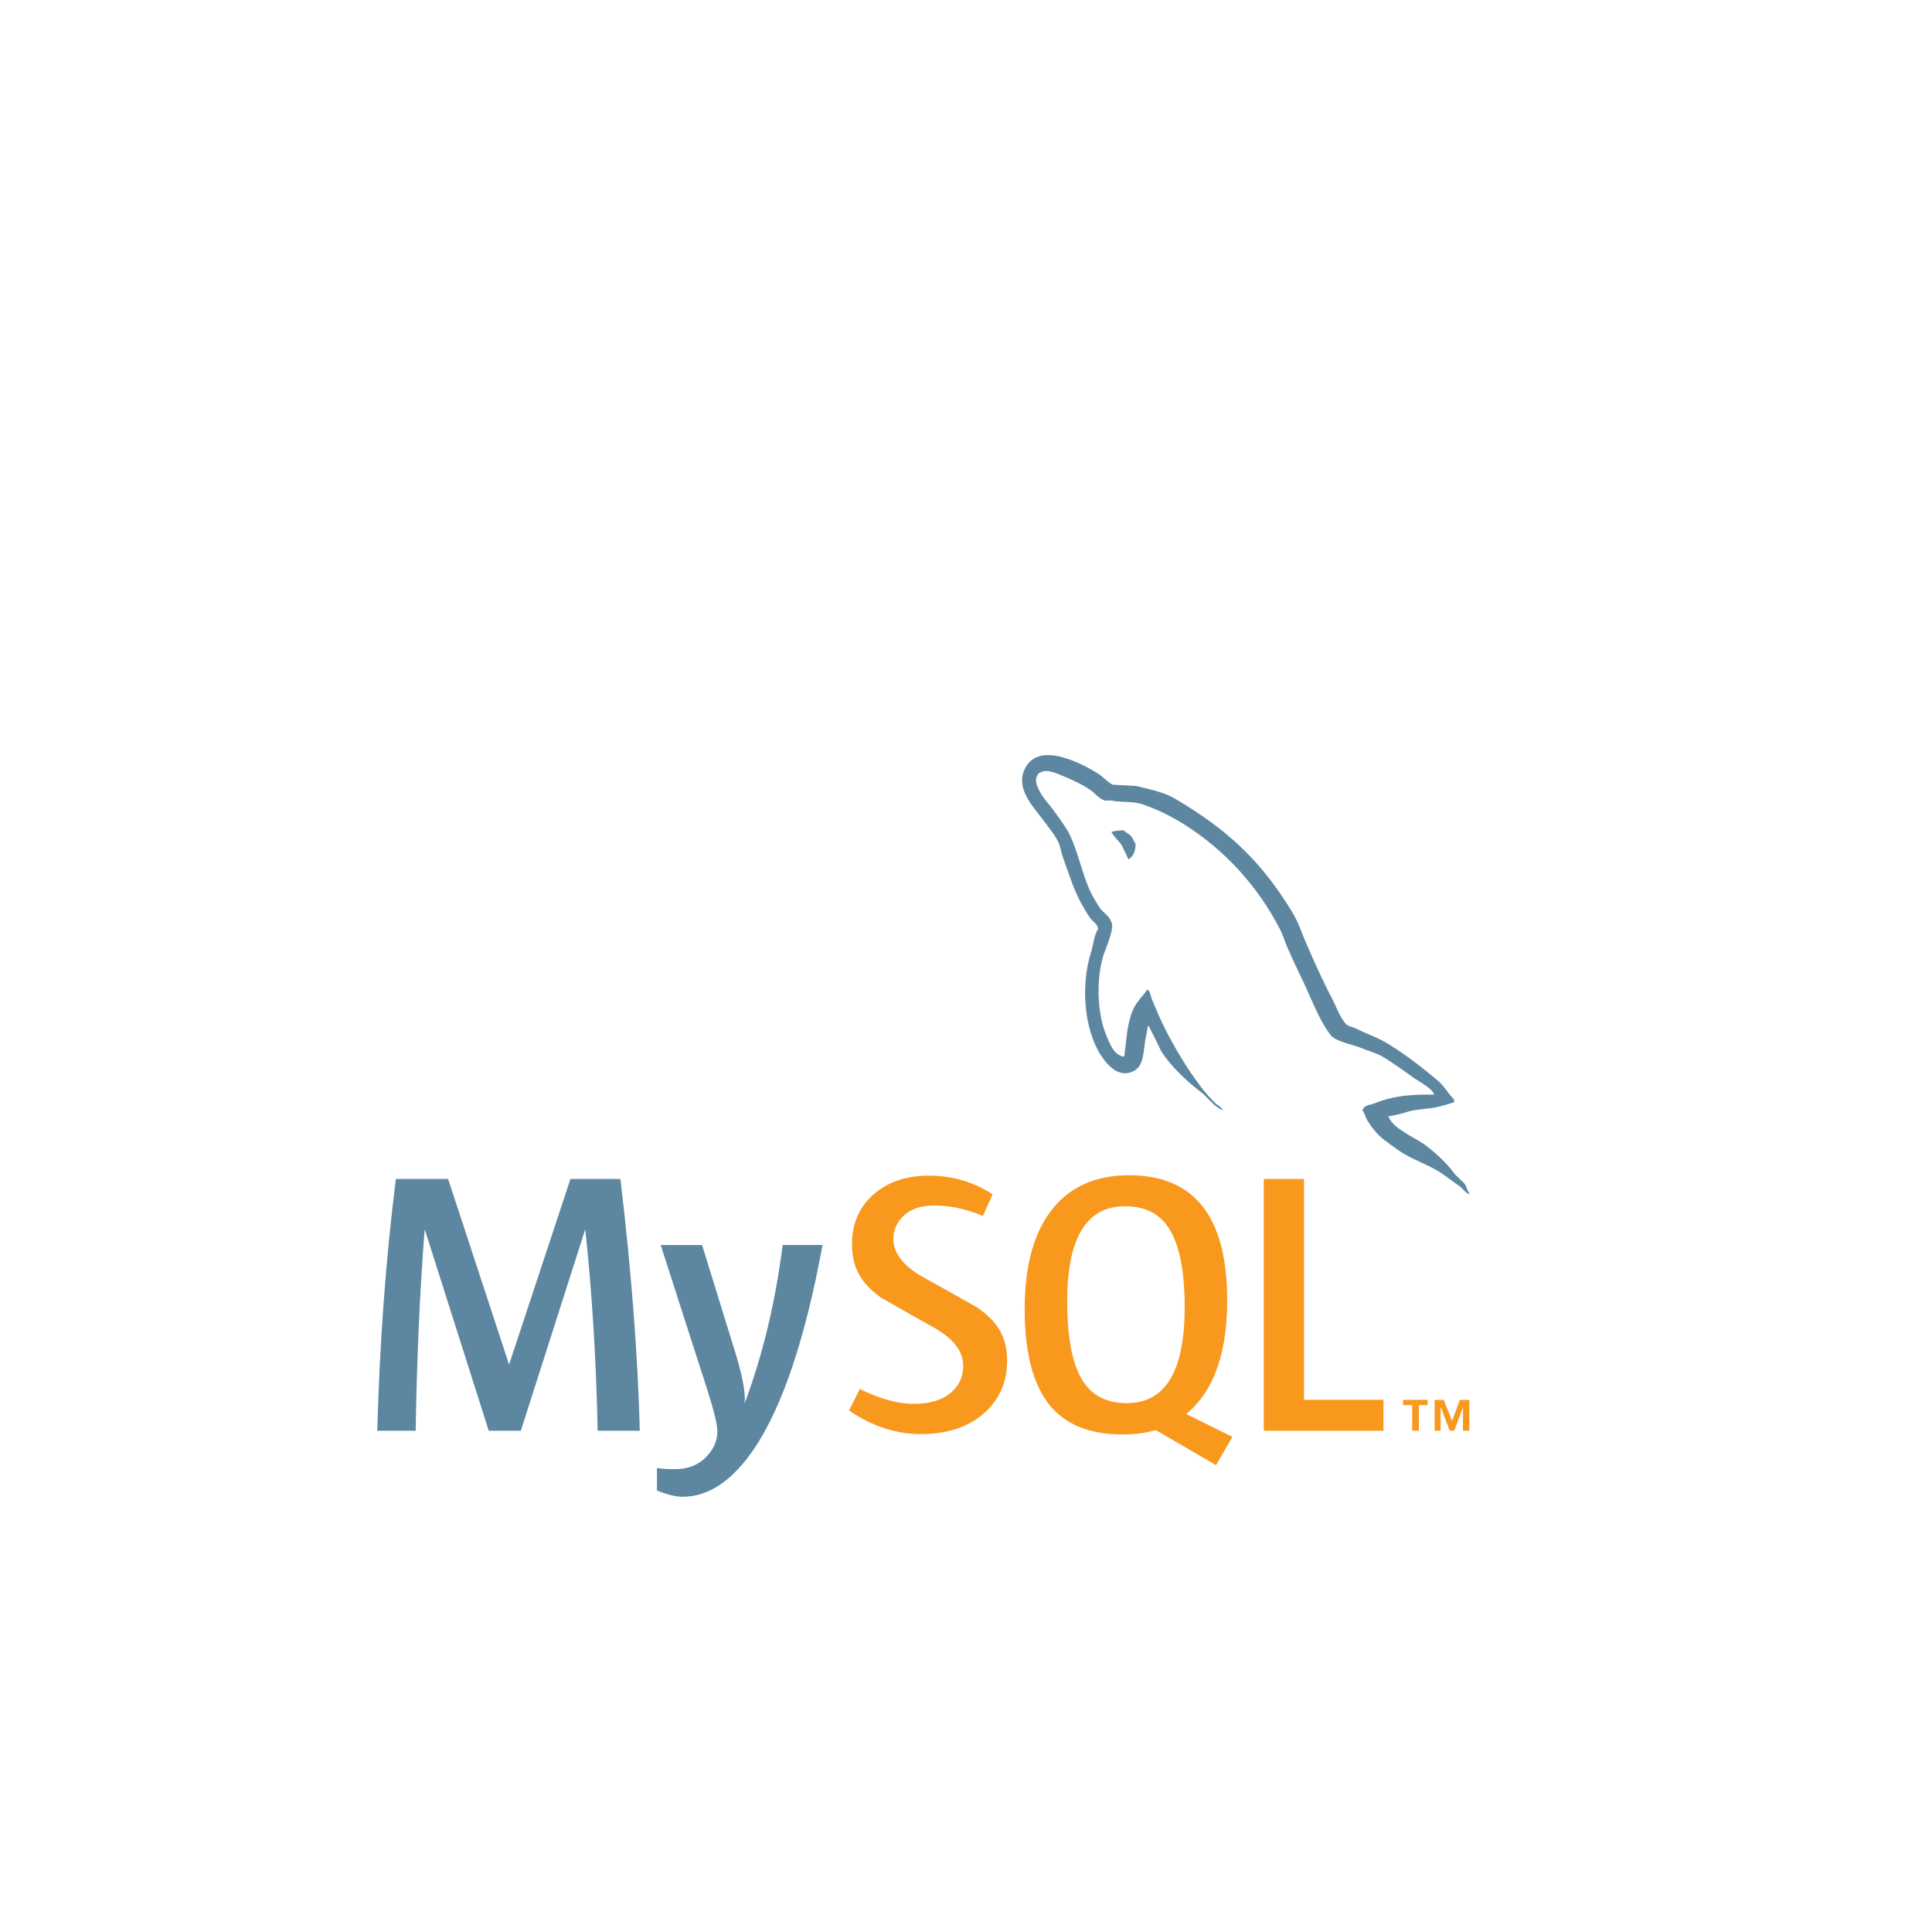
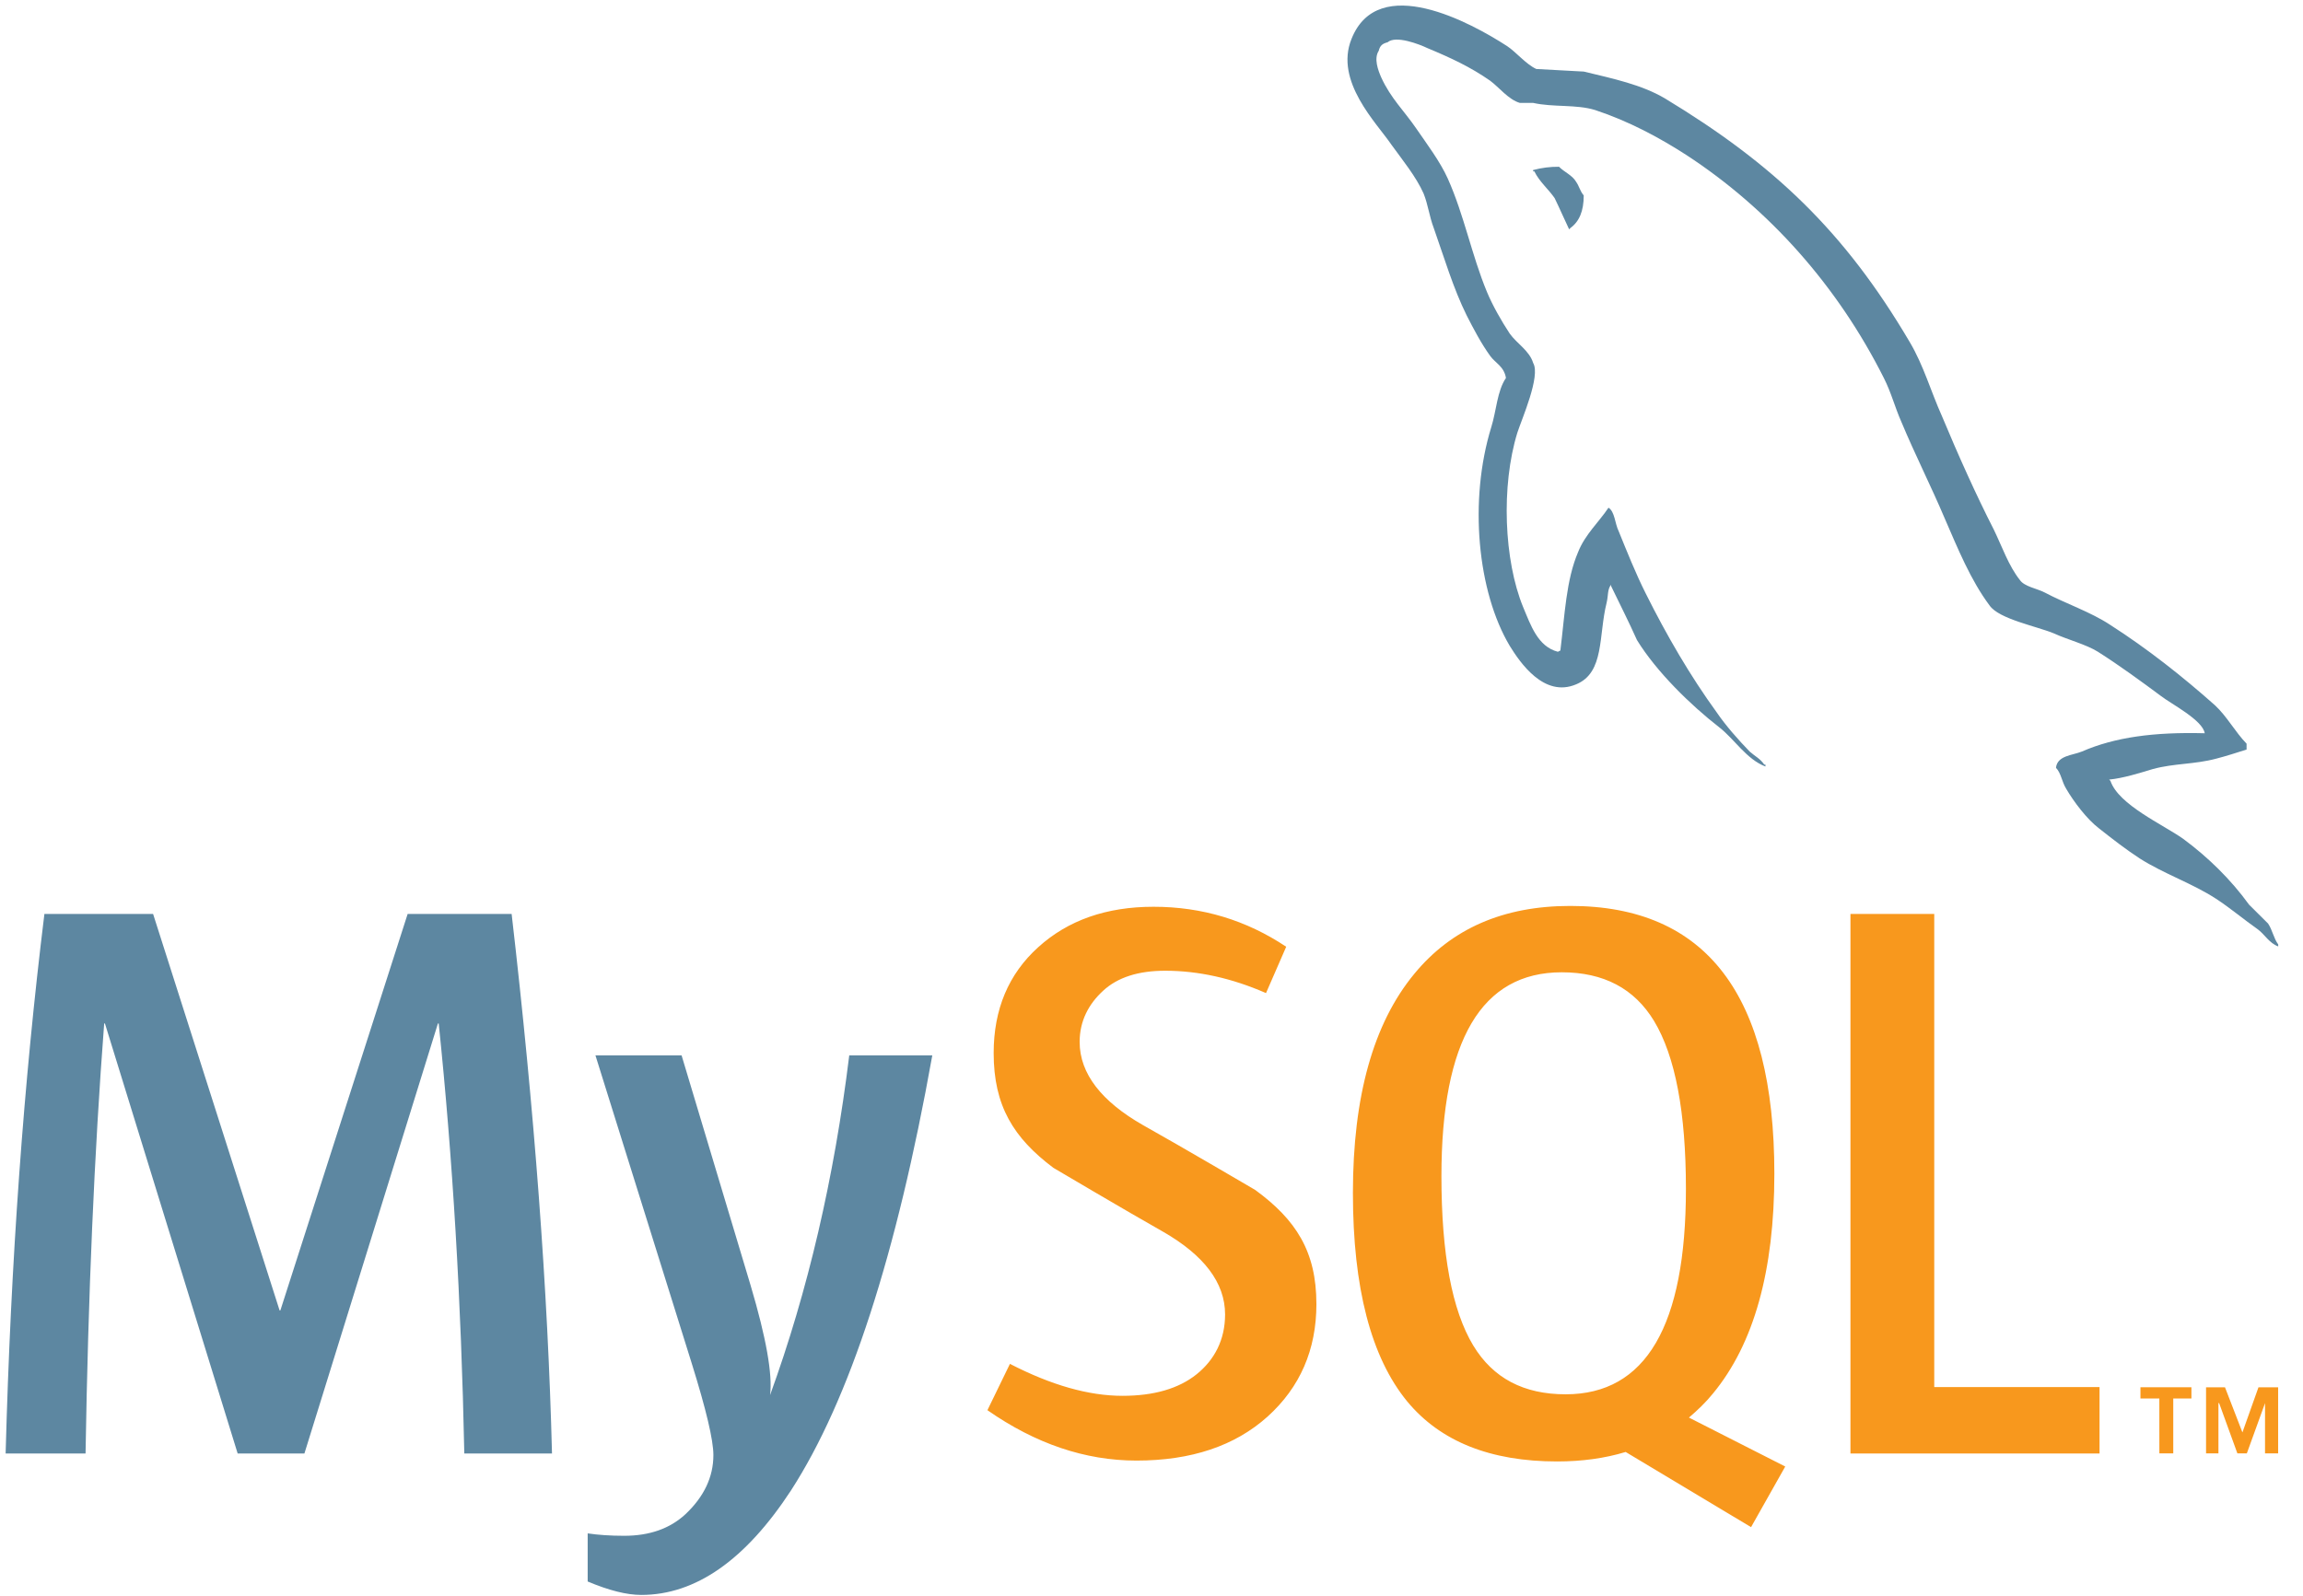
- <svg xmlns="http://www.w3.org/2000/svg" width="32" height="32" viewBox="-38.52 -27.07 237.27 167.15" preserveAspectRatio="xMidYMid meet">
-   <path d="M-18.458 6.58h191.151v132.49H-18.458V6.58z" fill="none" />
-   <path d="M40.054 113.583h-5.175c-.183-8.735-.687-16.947-1.511-24.642h-.046l-7.879 24.642h-3.94l-7.832-24.642h-.045c-.581 7.388-.947 15.602-1.099 24.642H7.81c.304-10.993 1.068-21.299 2.289-30.919h6.414l7.465 22.719h.046l7.511-22.719h6.137c1.344 11.268 2.138 21.575 2.382 30.919M62.497 90.771c-2.107 11.434-4.887 19.742-8.337 24.928-2.688 3.992-5.633 5.99-8.84 5.99-.855 0-1.91-.258-3.16-.77v-2.757c.611.088 1.328.138 2.152.138 1.498 0 2.702-.412 3.62-1.238 1.098-1.006 1.647-2.137 1.647-3.388 0-.858-.428-2.612-1.282-5.268L42.618 90.77h5.084l4.076 13.19c.916 2.995 1.298 5.086 1.145 6.277 2.229-5.953 3.786-12.444 4.673-19.468h4.901v.002z" fill="#5d87a1" />
-   <path d="M131.382 113.583h-14.7V82.664h4.945v27.113h9.755v3.806zM112.834 114.33l-5.684-2.805c.504-.414.986-.862 1.42-1.381 2.416-2.838 3.621-7.035 3.621-12.594 0-10.229-4.014-15.346-12.045-15.346-3.938 0-7.01 1.298-9.207 3.895-2.414 2.84-3.619 7.022-3.619 12.551 0 5.435 1.068 9.422 3.205 11.951 1.955 2.291 4.902 3.438 8.843 3.438 1.47 0 2.819-.18 4.048-.543l7.4 4.308 2.018-3.474zm-18.413-6.934c-1.252-2.014-1.878-5.248-1.878-9.707 0-7.785 2.365-11.682 7.1-11.682 2.475 0 4.289.932 5.449 2.792 1.25 2.017 1.879 5.222 1.879 9.619 0 7.849-2.367 11.774-7.099 11.774-2.476.001-4.29-.928-5.451-2.796M85.165 105.013c0 2.622-.962 4.773-2.884 6.458-1.924 1.678-4.504 2.519-7.737 2.519-3.024 0-5.956-.966-8.794-2.888l1.329-2.655c2.442 1.223 4.653 1.831 6.638 1.831 1.863 0 3.319-.413 4.375-1.232 1.055-.822 1.684-1.975 1.684-3.433 0-1.837-1.281-3.407-3.631-4.722-2.167-1.19-6.501-3.678-6.501-3.678-2.349-1.712-3.525-3.55-3.525-6.578 0-2.506.877-4.529 2.632-6.068 1.757-1.545 4.024-2.315 6.803-2.315 2.87 0 5.479.769 7.829 2.291l-1.192 2.656c-2.01-.854-3.994-1.281-5.951-1.281-1.585 0-2.809.381-3.66 1.146-.858.762-1.387 1.737-1.387 2.933 0 1.828 1.308 3.418 3.722 4.759 2.196 1.192 6.638 3.723 6.638 3.723 2.409 1.709 3.612 3.53 3.612 6.534" fill="#f8981d" />
-   <path d="M137.59 72.308c-2.99-.076-5.305.225-7.248 1.047-.561.224-1.453.224-1.531.933.303.3.338.784.601 1.198.448.747 1.229 1.752 1.942 2.276.783.6 1.569 1.194 2.393 1.717 1.453.899 3.1 1.422 4.516 2.318.825.521 1.645 1.195 2.471 1.756.406.299.666.784 1.193.971v-.114c-.264-.336-.339-.822-.598-1.196l-1.122-1.082c-1.084-1.456-2.431-2.727-3.884-3.771-1.196-.824-3.812-1.944-4.297-3.322l-.076-.076c.822-.077 1.797-.375 2.578-.604 1.271-.335 2.43-.259 3.734-.594.6-.15 1.195-.338 1.797-.523v-.337c-.676-.673-1.158-1.567-1.869-2.203-1.902-1.643-3.998-3.25-6.164-4.595-1.16-.749-2.652-1.231-3.887-1.868-.445-.225-1.195-.336-1.457-.71-.67-.822-1.047-1.904-1.533-2.877-1.08-2.053-2.129-4.331-3.061-6.502-.674-1.456-1.084-2.91-1.906-4.257-3.85-6.35-8.031-10.196-14.457-13.971-1.381-.786-3.024-1.121-4.779-1.533l-2.803-.148c-.598-.262-1.197-.973-1.719-1.309-2.132-1.344-7.621-4.257-9.189-.411-1.01 2.431 1.494 4.821 2.354 6.054.635.856 1.458 1.83 1.902 2.802.263.635.337 1.309.6 1.98.598 1.644 1.157 3.473 1.943 5.007.41.782.857 1.604 1.381 2.312.3.414.822.597.936 1.272-.521.744-.562 1.867-.861 2.801-1.344 4.221-.819 9.45 1.086 12.552.596.934 2.018 2.99 3.92 2.202 1.684-.672 1.311-2.801 1.795-4.668.111-.451.038-.747.262-1.043v.073c.521 1.045 1.047 2.052 1.53 3.1 1.159 1.829 3.177 3.735 4.858 5.002.895.676 1.604 1.832 2.725 2.245V74.1h-.074c-.227-.335-.559-.485-.857-.745-.674-.673-1.42-1.495-1.943-2.241-1.566-2.093-2.952-4.41-4.182-6.801-.602-1.16-1.121-2.428-1.606-3.586-.226-.447-.226-1.121-.601-1.346-.562.821-1.381 1.532-1.791 2.538-.711 1.609-.785 3.588-1.049 5.646l-.147.072c-1.19-.299-1.604-1.53-2.056-2.575-1.119-2.654-1.307-6.914-.336-9.976.26-.783 1.385-3.249.936-3.995-.225-.715-.973-1.122-1.383-1.685-.482-.708-1.01-1.604-1.346-2.39-.896-2.091-1.347-4.408-2.312-6.498-.451-.974-1.234-1.982-1.868-2.879-.712-1.008-1.495-1.718-2.058-2.913-.186-.411-.447-1.083-.148-1.53.073-.3.225-.412.523-.487.484-.409 1.867.111 2.352.336 1.385.56 2.543 1.083 3.699 1.867.523.375 1.084 1.085 1.755 1.272h.786c1.193.26 2.538.072 3.661.41 1.979.636 3.772 1.569 5.38 2.576 4.893 3.103 8.928 7.512 11.652 12.778.447.858.637 1.644 1.045 2.539.787 1.832 1.76 3.7 2.541 5.493.785 1.755 1.533 3.547 2.654 5.005.559.784 2.805 1.195 3.812 1.606.745.335 1.905.633 2.577 1.044 1.271.783 2.537 1.682 3.732 2.543.595.448 2.465 1.382 2.576 2.13M99.484 39.844a5.82 5.82 0 0 0-1.529.188v.075h.072c.301.597.824 1.011 1.197 1.532.301.599.562 1.193.857 1.791l.072-.074c.527-.373.789-.971.789-1.868-.227-.264-.262-.522-.451-.784-.22-.374-.705-.56-1.007-.86" fill="#5d87a1" />
-   <path d="M141.148 113.578h.774v-3.788h-1.161l-.947 2.585-1.029-2.585h-1.118v3.788h.731v-2.882h.041l1.078 2.882h.557l1.074-2.882v2.882zm-6.235 0h.819v-3.146h1.072v-.643h-3.008v.643h1.115l.002 3.146z" fill="#f8981d" />
+ <svg xmlns="http://www.w3.org/2000/svg" width="800" height="554.494" viewBox="-18.458 -22.75 191.151 132.49" version="1.1" id="svg5">
+   <defs id="defs5" />
+   <path d="M -54.935,-57.096 H 213.908 V 134.848 H -54.935 Z" fill="none" id="path1" style="stroke-width:1.427" />
+   <path d="M 27.358,97.924 H 20.08 C 19.823,85.269 19.114,73.372 17.955,62.224 h -0.065 L 6.809,97.924 H 1.268 L -9.748,62.224 h -0.063 c -0.817,10.703 -1.332,22.603 -1.546,35.7 h -6.634 c 0.428,-15.926 1.502,-30.857 3.219,-44.794 h 9.021 L 4.748,86.044 h 0.065 L 15.377,53.13 h 8.631 c 1.89,16.324 3.007,31.257 3.35,44.794 M 58.923,64.875 c -2.963,16.565 -6.873,28.601 -11.726,36.114 -3.781,5.783 -7.922,8.678 -12.433,8.678 -1.203,0 -2.686,-0.374 -4.444,-1.116 v -3.994 c 0.859,0.128 1.868,0.2 3.027,0.2 2.107,0 3.8,-0.597 5.091,-1.794 1.544,-1.457 2.316,-3.096 2.316,-4.908 0,-1.243 -0.602,-3.784 -1.803,-7.632 L 30.965,64.874 h 7.15 l 5.733,19.109 c 1.288,4.339 1.826,7.368 1.61,9.094 3.135,-8.624 5.325,-18.028 6.572,-28.204 h 6.893 z" fill="#5d87a1" id="path2" style="stroke-width:1.427" />
+   <path d="M 155.806,97.924 H 135.131 V 53.13 h 6.955 v 39.28 h 13.72 z m -26.087,1.082 -7.994,-4.064 c 0.709,-0.6 1.387,-1.249 1.997,-2.001 3.398,-4.112 5.093,-10.192 5.093,-18.245 0,-14.819 -5.645,-22.232 -16.941,-22.232 -5.539,0 -9.859,1.88 -12.949,5.643 -3.395,4.114 -5.09,10.173 -5.09,18.183 0,7.874 1.502,13.65 4.508,17.314 2.75,3.319 6.894,4.981 12.437,4.981 2.067,0 3.965,-0.261 5.693,-0.787 l 10.408,6.241 z M 103.823,88.96 c -1.761,-2.918 -2.641,-7.603 -2.641,-14.063 0,-11.278 3.326,-16.924 9.986,-16.924 3.481,0 6.032,1.35 7.664,4.045 1.758,2.922 2.643,7.565 2.643,13.935 0,11.371 -3.329,17.057 -9.984,17.057 -3.482,0.002 -6.034,-1.344 -7.667,-4.051 M 90.805,85.508 c 0,3.799 -1.353,6.915 -4.056,9.356 -2.706,2.431 -6.335,3.649 -10.882,3.649 -4.253,0 -8.377,-1.399 -12.368,-4.184 l 1.869,-3.846 c 3.435,1.772 6.544,2.653 9.336,2.653 2.62,0 4.668,-0.598 6.153,-1.785 1.484,-1.191 2.368,-2.861 2.368,-4.974 0,-2.661 -1.802,-4.936 -5.107,-6.841 -3.048,-1.724 -9.143,-5.328 -9.143,-5.328 -3.304,-2.48 -4.958,-5.143 -4.958,-9.53 0,-3.631 1.233,-6.561 3.702,-8.791 2.471,-2.238 5.66,-3.354 9.568,-3.354 4.036,0 7.706,1.114 11.011,3.319 l -1.676,3.848 c -2.827,-1.237 -5.617,-1.856 -8.37,-1.856 -2.229,0 -3.951,0.552 -5.148,1.66 -1.207,1.104 -1.951,2.516 -1.951,4.249 0,2.648 1.84,4.952 5.235,6.895 3.089,1.727 9.336,5.394 9.336,5.394 3.388,2.476 5.08,5.114 5.08,9.466" fill="#f8981d" id="path3" style="stroke-width:1.427" />
+   <path d="m 164.537,38.127 c -4.205,-0.11 -7.461,0.326 -10.194,1.517 -0.789,0.325 -2.044,0.325 -2.153,1.352 0.426,0.435 0.475,1.136 0.845,1.736 0.63,1.082 1.729,2.538 2.731,3.297 1.101,0.869 2.207,1.73 3.366,2.487 2.044,1.302 4.36,2.06 6.351,3.358 1.16,0.755 2.314,1.731 3.475,2.544 0.571,0.433 0.937,1.136 1.678,1.407 v -0.165 c -0.371,-0.487 -0.477,-1.191 -0.841,-1.733 L 168.218,52.36 c -1.525,-2.109 -3.419,-3.951 -5.463,-5.463 -1.682,-1.194 -5.361,-2.816 -6.043,-4.813 l -0.107,-0.11 c 1.156,-0.112 2.527,-0.543 3.626,-0.875 1.788,-0.485 3.418,-0.375 5.252,-0.861 0.844,-0.217 1.681,-0.49 2.527,-0.758 v -0.488 c -0.951,-0.975 -1.629,-2.27 -2.629,-3.192 -2.675,-2.38 -5.623,-4.708 -8.669,-6.657 -1.631,-1.085 -3.73,-1.783 -5.467,-2.706 -0.626,-0.326 -1.681,-0.487 -2.049,-1.029 -0.942,-1.191 -1.473,-2.758 -2.156,-4.168 -1.519,-2.974 -2.994,-6.274 -4.305,-9.42 -0.948,-2.109 -1.525,-4.216 -2.681,-6.167 -5.415,-9.199 -11.295,-14.771 -20.333,-20.24 -1.942,-1.139 -4.253,-1.624 -6.721,-2.221 l -3.942,-0.214 c -0.841,-0.38 -1.684,-1.41 -2.418,-1.896 -2.999,-1.947 -10.719,-6.167 -12.924,-0.595 -1.421,3.522 2.101,6.984 3.311,8.771 0.893,1.24 2.051,2.651 2.675,4.059 0.37,0.92 0.474,1.896 0.844,2.869 0.841,2.382 1.627,5.031 2.733,7.254 0.577,1.133 1.205,2.324 1.942,3.349 0.422,0.6 1.156,0.865 1.316,1.843 -0.733,1.078 -0.79,2.705 -1.211,4.058 -1.89,6.115 -1.152,13.691 1.527,18.185 0.838,1.353 2.838,4.332 5.513,3.19 2.368,-0.974 1.844,-4.058 2.525,-6.763 0.156,-0.653 0.053,-1.082 0.368,-1.511 v 0.106 c 0.733,1.514 1.473,2.973 2.152,4.491 1.63,2.65 4.468,5.411 6.832,7.247 1.259,0.979 2.256,2.654 3.833,3.252 v -0.162 h -0.104 c -0.319,-0.485 -0.786,-0.703 -1.205,-1.079 -0.948,-0.975 -1.997,-2.166 -2.733,-3.247 -2.203,-3.032 -4.152,-6.389 -5.882,-9.853 -0.847,-1.681 -1.577,-3.518 -2.259,-5.195 -0.318,-0.648 -0.318,-1.624 -0.845,-1.95 -0.79,1.189 -1.942,2.219 -2.519,3.677 -1,2.331 -1.104,5.198 -1.475,8.18 l -0.207,0.104 c -1.674,-0.433 -2.256,-2.217 -2.892,-3.731 -1.574,-3.845 -1.838,-10.017 -0.473,-14.453 0.366,-1.134 1.948,-4.707 1.316,-5.788 -0.316,-1.036 -1.368,-1.625 -1.945,-2.441 -0.678,-1.026 -1.421,-2.324 -1.893,-3.462 -1.26,-3.029 -1.894,-6.386 -3.252,-9.414 -0.634,-1.411 -1.736,-2.871 -2.627,-4.171 -1.001,-1.46 -2.103,-2.489 -2.894,-4.22 -0.262,-0.595 -0.629,-1.569 -0.208,-2.217 0.103,-0.435 0.316,-0.597 0.736,-0.706 0.681,-0.593 2.626,0.161 3.308,0.487 1.948,0.811 3.577,1.569 5.202,2.705 0.736,0.543 1.525,1.572 2.468,1.843 h 1.105 c 1.678,0.377 3.57,0.104 5.149,0.594 2.783,0.921 5.305,2.273 7.567,3.732 6.882,4.495 12.557,10.883 16.388,18.512 0.629,1.243 0.896,2.382 1.47,3.678 1.107,2.654 2.475,5.36 3.574,7.958 1.104,2.543 2.156,5.139 3.733,7.251 0.786,1.136 3.945,1.731 5.361,2.327 1.048,0.485 2.679,0.917 3.624,1.512 1.788,1.134 3.568,2.437 5.249,3.684 0.837,0.649 3.467,2.002 3.623,3.086 M 110.943,-8.905 a 8.186,8.432 0 0 0 -2.15,0.272 v 0.109 h 0.101 c 0.423,0.865 1.159,1.465 1.683,2.219 0.423,0.868 0.79,1.728 1.205,2.595 l 0.101,-0.107 c 0.741,-0.54 1.11,-1.407 1.11,-2.706 -0.319,-0.382 -0.368,-0.756 -0.634,-1.136 -0.309,-0.542 -0.992,-0.811 -1.416,-1.246" fill="#5d87a1" id="path4" style="stroke-width:1.427" />
+   <path d="m 169.541,97.917 h 1.089 v -5.488 h -1.633 l -1.332,3.745 -1.447,-3.745 h -1.572 v 5.488 h 1.028 v -4.175 h 0.058 l 1.516,4.175 h 0.783 l 1.511,-4.175 z m -8.769,0 h 1.152 v -4.558 h 1.508 v -0.932 h -4.231 v 0.932 h 1.568 z" fill="#f8981d" id="path5" style="stroke-width:1.427" />
</svg>
